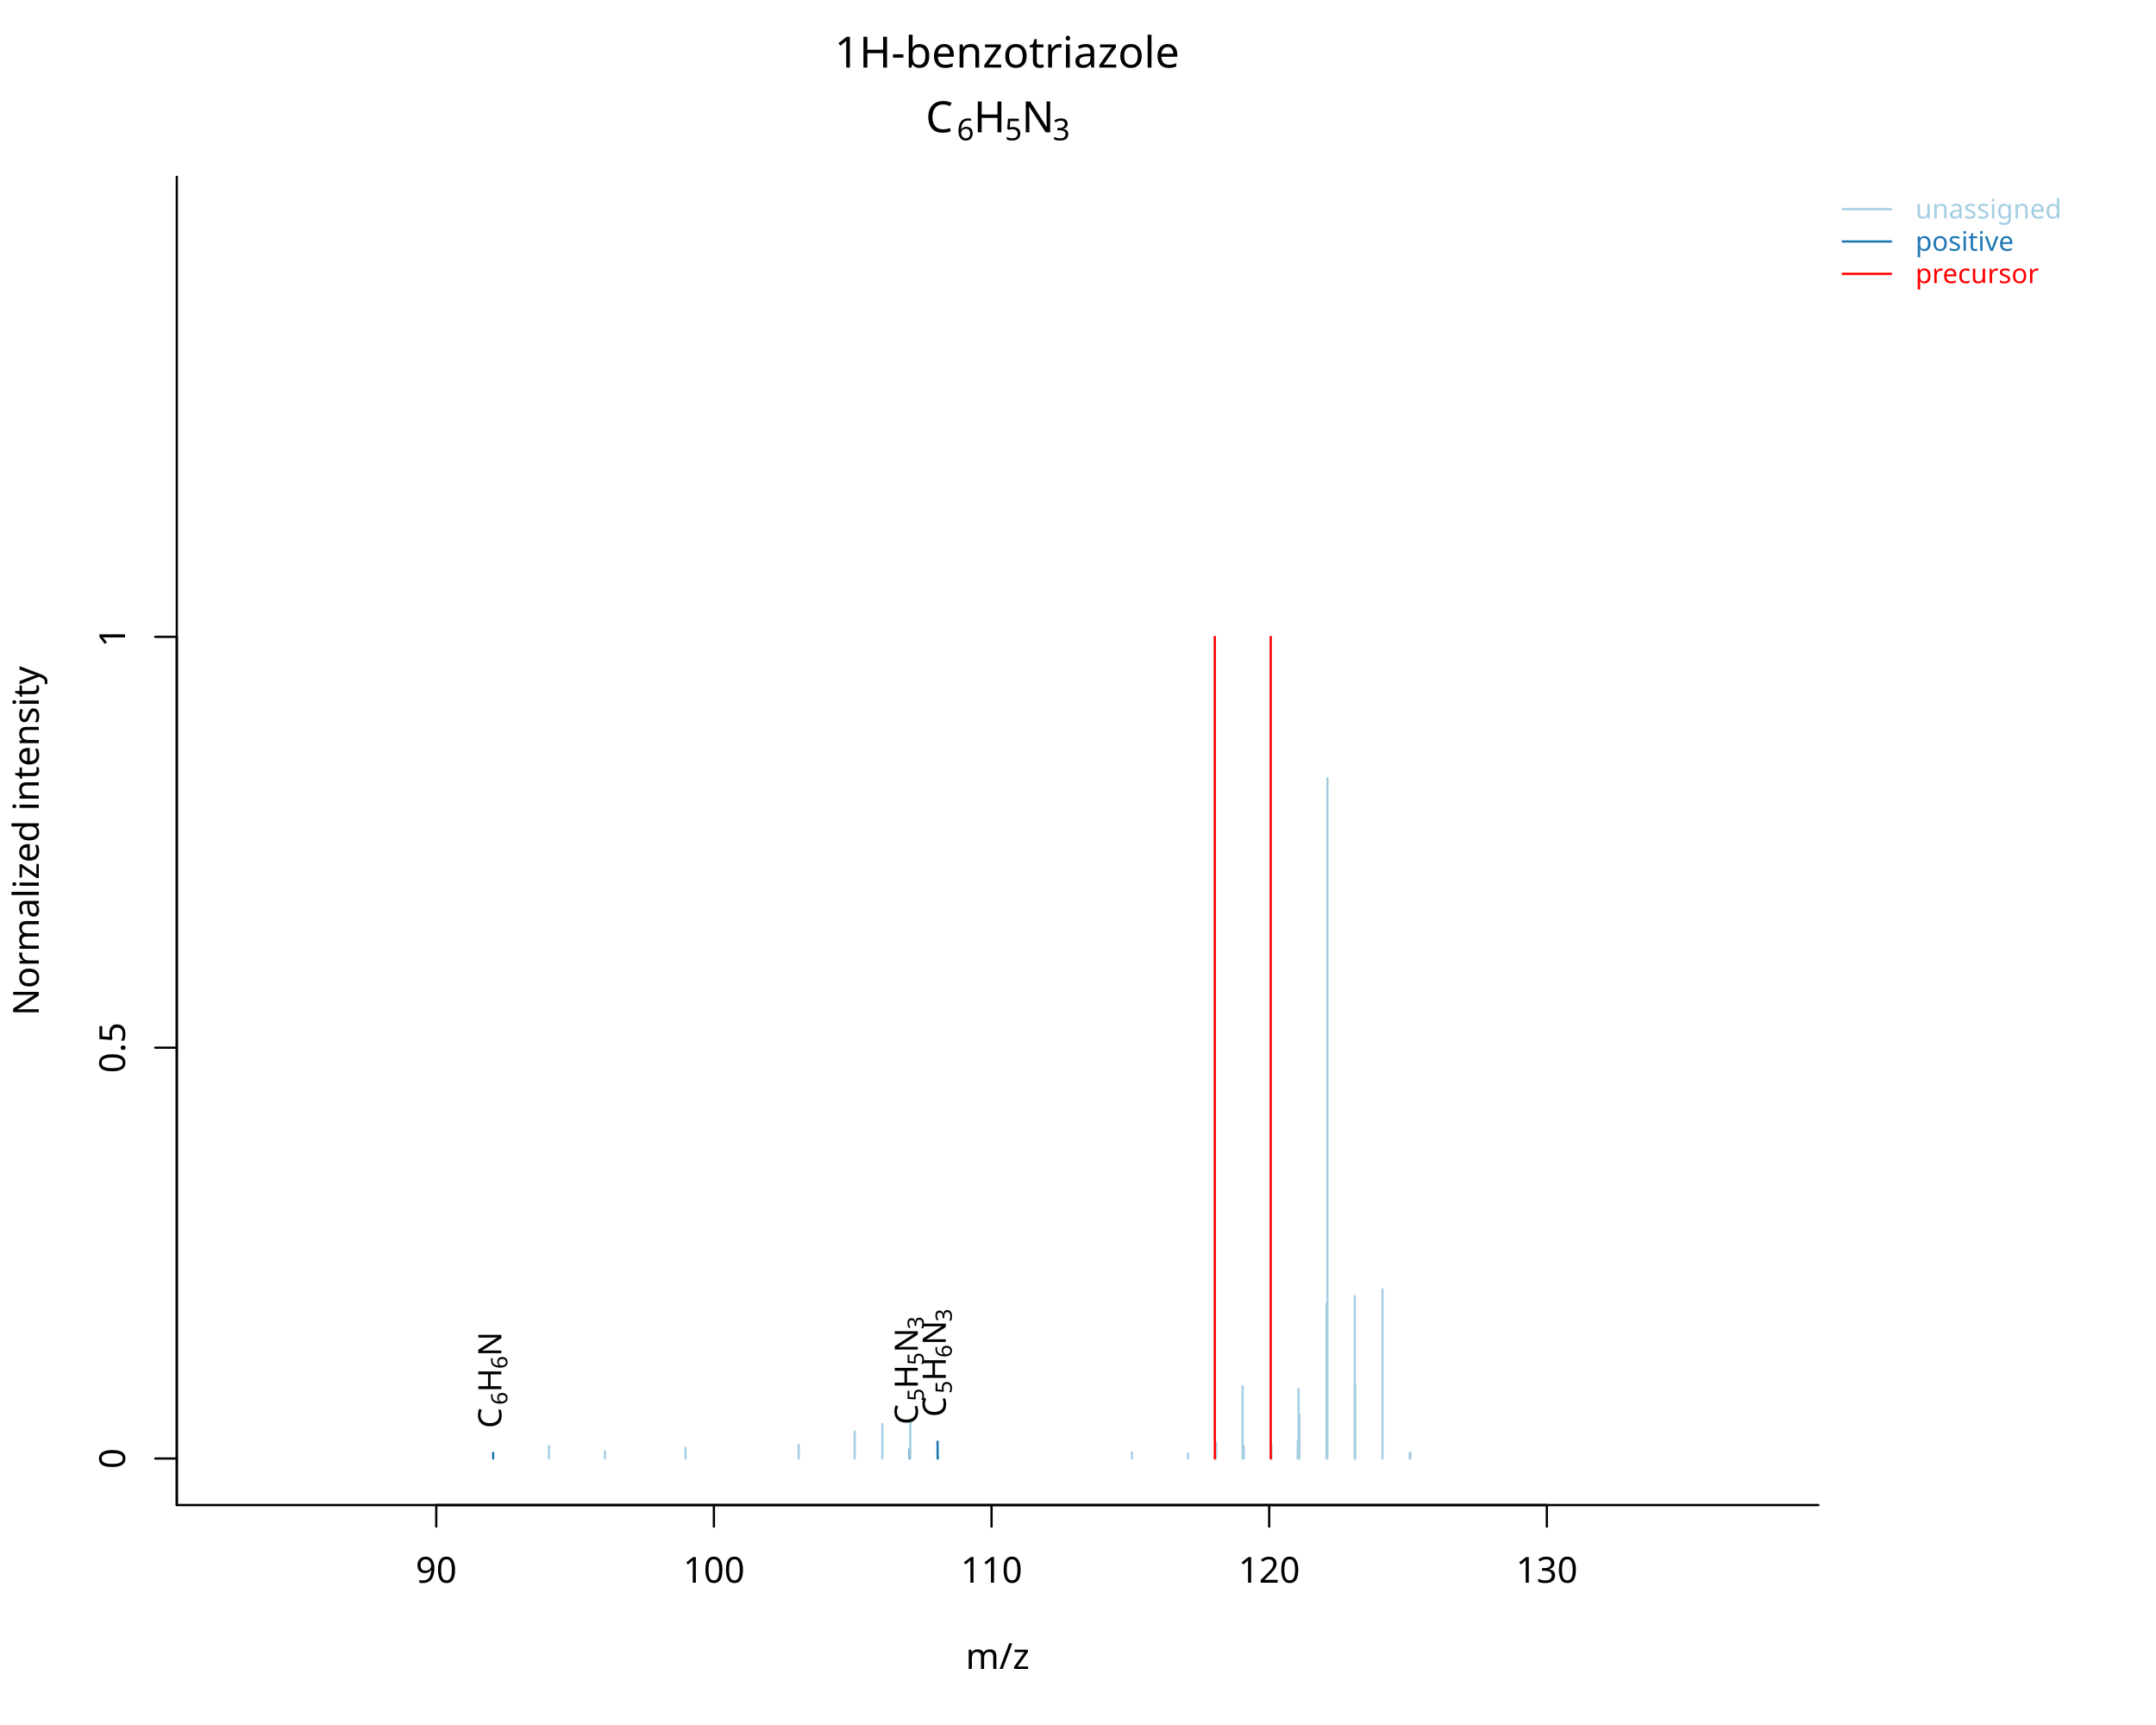
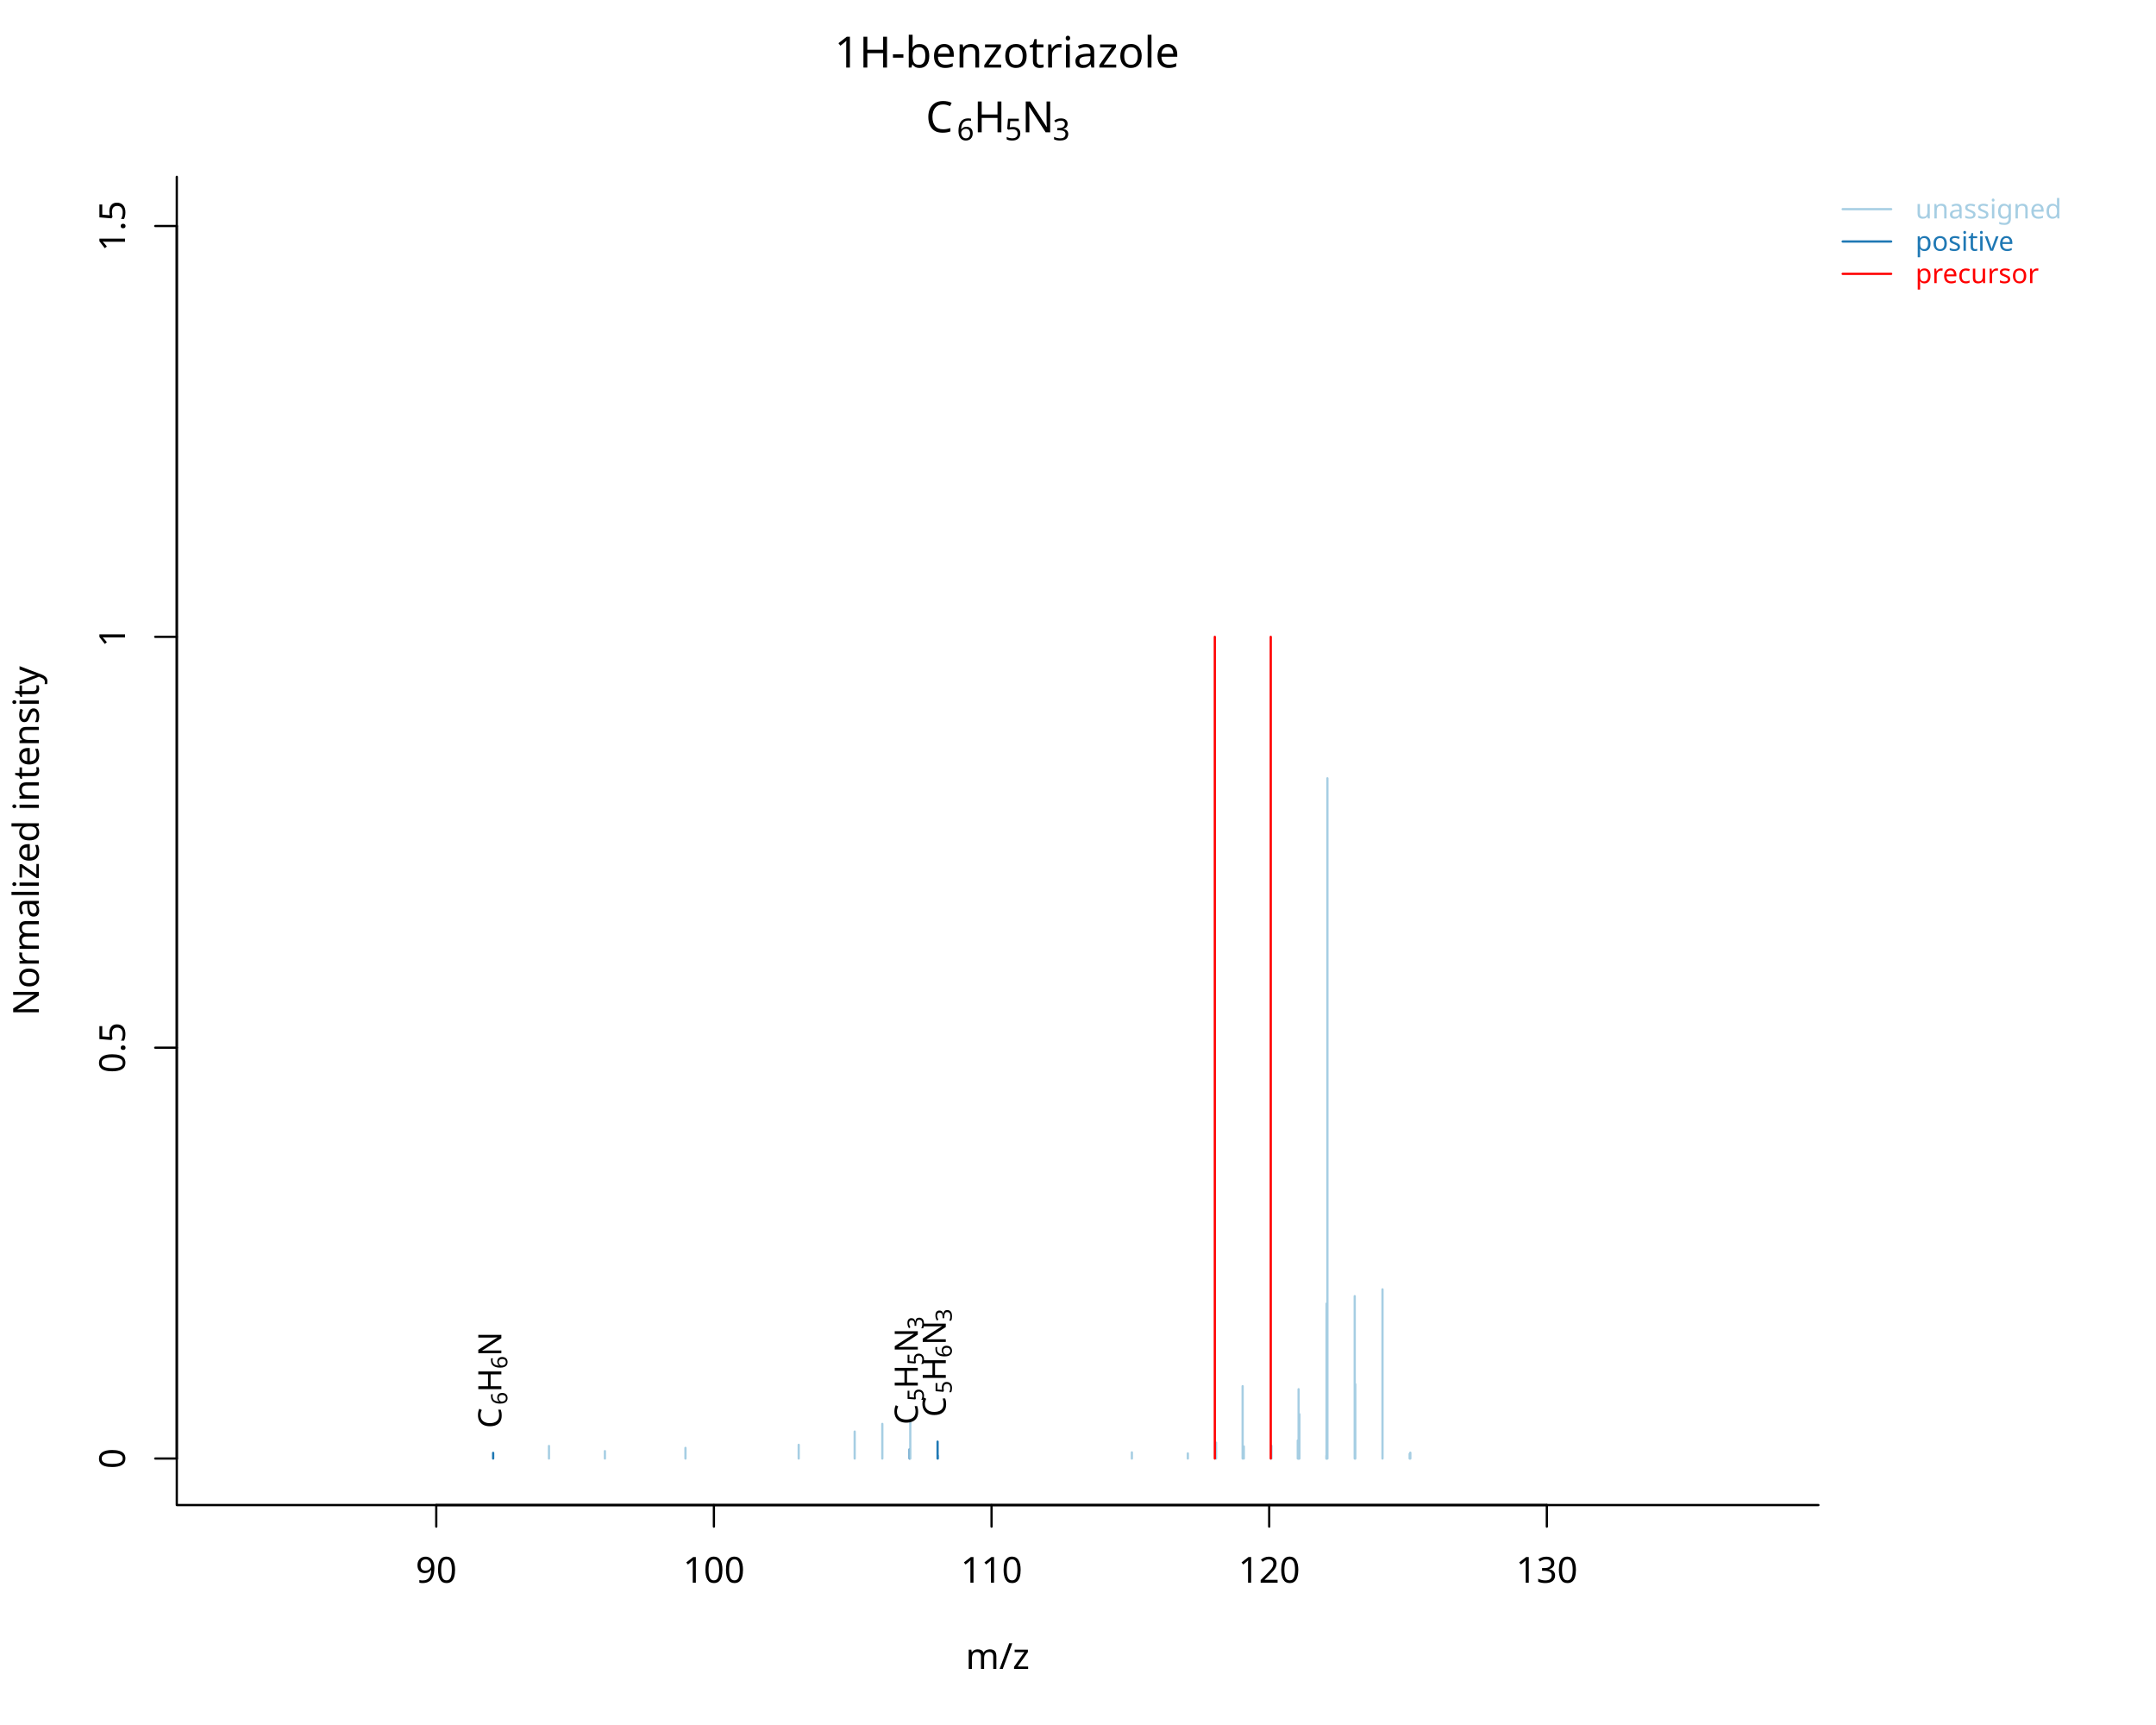
<svg xmlns="http://www.w3.org/2000/svg" class="svglite" data-engine-version="2.0" width="720.00pt" height="576.00pt" viewBox="0 0 720.00 576.00">
  <defs>
    <style type="text/css">
    .svglite line, .svglite polyline, .svglite polygon, .svglite path, .svglite rect, .svglite circle {
      fill: none;
      stroke: #000000;
      stroke-linecap: round;
      stroke-linejoin: round;
      stroke-miterlimit: 10.00;
    }
  </style>
  </defs>
  <rect width="100%" height="100%" style="stroke: none; fill: #FFFFFF;" />
  <defs>
    <clipPath id="cpMC4wMHw3MjAuMDB8MC4wMHw1NzYuMDA=">
      <rect x="0.00" y="0.00" width="720.00" height="576.00" />
    </clipPath>
  </defs>
  <g clip-path="url(#cpMC4wMHw3MjAuMDB8MC4wMHw1NzYuMDA=)">
    <line x1="145.69" y1="502.56" x2="516.57" y2="502.56" style="stroke-width: 0.75;" />
    <line x1="145.69" y1="502.56" x2="145.69" y2="509.76" style="stroke-width: 0.75;" />
    <line x1="238.41" y1="502.56" x2="238.41" y2="509.76" style="stroke-width: 0.75;" />
    <line x1="331.13" y1="502.56" x2="331.13" y2="509.76" style="stroke-width: 0.75;" />
    <line x1="423.85" y1="502.56" x2="423.85" y2="509.76" style="stroke-width: 0.75;" />
    <line x1="516.57" y1="502.56" x2="516.57" y2="509.76" style="stroke-width: 0.75;" />
    <text x="145.69" y="528.48" text-anchor="middle" style="font-size: 12.00px; font-family: sans;" textLength="13.35px" lengthAdjust="spacingAndGlyphs">90</text>
    <text x="238.41" y="528.48" text-anchor="middle" style="font-size: 12.00px; font-family: sans;" textLength="20.02px" lengthAdjust="spacingAndGlyphs">100</text>
    <text x="331.13" y="528.48" text-anchor="middle" style="font-size: 12.00px; font-family: sans;" textLength="20.02px" lengthAdjust="spacingAndGlyphs">110</text>
    <text x="423.85" y="528.48" text-anchor="middle" style="font-size: 12.00px; font-family: sans;" textLength="20.02px" lengthAdjust="spacingAndGlyphs">120</text>
    <text x="516.57" y="528.48" text-anchor="middle" style="font-size: 12.00px; font-family: sans;" textLength="20.02px" lengthAdjust="spacingAndGlyphs">130</text>
    <polyline points="59.04,59.04 59.04,502.56 607.26,502.56 " style="stroke-width: 0.75;" />
  </g>
  <defs>
    <clipPath id="cpMC4wMHw2MzcuNTB8MC4wMHw1NzYuMDA=">
      <rect x="0.00" y="0.00" width="637.50" height="576.00" />
    </clipPath>
  </defs>
  <g clip-path="url(#cpMC4wMHw2MzcuNTB8MC4wMHw1NzYuMDA=)">
    <text x="278.72" y="22.55" style="font-size: 14.40px; font-family: sans;" textLength="108.87px" lengthAdjust="spacingAndGlyphs">1H-benzotriazole</text>
    <text x="309.14" y="44.17" style="font-size: 14.40px; font-family: sans;" textLength="10.40px" lengthAdjust="spacingAndGlyphs">C</text>
    <text x="319.54" y="46.83" style="font-size: 10.08px; font-family: sans;" textLength="5.61px" lengthAdjust="spacingAndGlyphs">6</text>
    <text x="325.15" y="44.17" style="font-size: 14.40px; font-family: sans;" textLength="10.40px" lengthAdjust="spacingAndGlyphs">H</text>
    <text x="335.55" y="46.83" style="font-size: 10.08px; font-family: sans;" textLength="5.61px" lengthAdjust="spacingAndGlyphs">5</text>
    <text x="341.16" y="44.17" style="font-size: 14.40px; font-family: sans;" textLength="10.40px" lengthAdjust="spacingAndGlyphs">N</text>
    <text x="351.56" y="46.83" style="font-size: 10.08px; font-family: sans;" textLength="5.61px" lengthAdjust="spacingAndGlyphs">3</text>
    <text x="333.15" y="557.28" text-anchor="middle" style="font-size: 12.00px; font-family: sans;" textLength="19.34px" lengthAdjust="spacingAndGlyphs">m/z</text>
    <text transform="translate(12.96,280.80) rotate(-90)" text-anchor="middle" style="font-size: 12.00px; font-family: sans;" textLength="108.06px" lengthAdjust="spacingAndGlyphs">Normalized intensity</text>
  </g>
  <defs>
    <clipPath id="cpNTkuMDR8NjA3LjI2fDU5LjA0fDUwMi41Ng==">
      <rect x="59.04" y="59.04" width="548.22" height="443.52" />
    </clipPath>
  </defs>
  <g clip-path="url(#cpNTkuMDR8NjA3LjI2fDU5LjA0fDUwMi41Ng==)">
    <line x1="313.29" y1="487.02" x2="313.29" y2="486.13" style="stroke-width: 0.75; stroke: #A6CEE3;" />
+     <line x1="442.96" y1="487.02" x2="442.96" y2="486.09" style="stroke-width: 0.75; stroke: #A6CEE3;" />
    <line x1="470.76" y1="487.02" x2="470.76" y2="485.44" style="stroke-width: 0.75; stroke: #A6CEE3;" />
    <line x1="396.68" y1="487.02" x2="396.68" y2="485.31" style="stroke-width: 0.75; stroke: #A6CEE3;" />
    <line x1="164.69" y1="487.02" x2="164.69" y2="485.13" style="stroke-width: 0.75; stroke: #1F78B4;" />
    <line x1="470.98" y1="487.02" x2="470.98" y2="485.07" style="stroke-width: 0.75; stroke: #A6CEE3;" />
    <line x1="377.99" y1="487.02" x2="377.99" y2="484.97" style="stroke-width: 0.75; stroke: #A6CEE3;" />
    <line x1="202.01" y1="487.02" x2="202.01" y2="484.55" style="stroke-width: 0.75; stroke: #A6CEE3;" />
    <line x1="303.77" y1="487.02" x2="303.77" y2="483.93" style="stroke-width: 0.75; stroke: #1F78B4;" />
    <line x1="228.91" y1="487.02" x2="228.91" y2="483.47" style="stroke-width: 0.75; stroke: #A6CEE3;" />
    <line x1="415.37" y1="487.02" x2="415.37" y2="483.00" style="stroke-width: 0.75; stroke: #A6CEE3;" />
    <line x1="183.33" y1="487.02" x2="183.33" y2="482.83" style="stroke-width: 0.75; stroke: #A6CEE3;" />
    <line x1="424.60" y1="487.02" x2="424.60" y2="482.77" style="stroke-width: 0.75; stroke: #A6CEE3;" />
    <line x1="266.73" y1="487.02" x2="266.73" y2="482.44" style="stroke-width: 0.75; stroke: #A6CEE3;" />
    <line x1="406.11" y1="487.02" x2="406.11" y2="481.71" style="stroke-width: 0.75; stroke: #A6CEE3;" />
    <line x1="313.11" y1="487.02" x2="313.11" y2="481.38" style="stroke-width: 0.75; stroke: #1F78B4;" />
    <line x1="433.72" y1="487.02" x2="433.72" y2="481.31" style="stroke-width: 0.75; stroke: #A6CEE3;" />
    <line x1="433.39" y1="487.02" x2="433.39" y2="481.01" style="stroke-width: 0.75; stroke: #A6CEE3;" />
    <line x1="285.42" y1="487.02" x2="285.42" y2="478.02" style="stroke-width: 0.75; stroke: #A6CEE3;" />
    <line x1="294.65" y1="487.02" x2="294.65" y2="475.46" style="stroke-width: 0.75; stroke: #A6CEE3;" />
    <line x1="303.99" y1="487.02" x2="303.99" y2="474.39" style="stroke-width: 0.75; stroke: #A6CEE3;" />
    <line x1="433.94" y1="487.02" x2="433.94" y2="472.23" style="stroke-width: 0.75; stroke: #A6CEE3;" />
    <line x1="433.67" y1="487.02" x2="433.67" y2="463.87" style="stroke-width: 0.75; stroke: #A6CEE3;" />
    <line x1="414.98" y1="487.02" x2="414.98" y2="462.86" style="stroke-width: 0.75; stroke: #A6CEE3;" />
    <line x1="452.59" y1="487.02" x2="452.59" y2="462.22" style="stroke-width: 0.75; stroke: #A6CEE3;" />
    <line x1="443.01" y1="487.02" x2="443.01" y2="435.30" style="stroke-width: 0.75; stroke: #A6CEE3;" />
    <line x1="452.41" y1="487.02" x2="452.41" y2="432.80" style="stroke-width: 0.75; stroke: #A6CEE3;" />
    <line x1="461.69" y1="487.02" x2="461.69" y2="430.53" style="stroke-width: 0.75; stroke: #A6CEE3;" />
    <line x1="443.29" y1="487.02" x2="443.29" y2="259.88" style="stroke-width: 0.75; stroke: #A6CEE3;" />
    <line x1="424.37" y1="487.02" x2="424.37" y2="212.65" style="stroke-width: 0.75; stroke: #FF0000;" />
    <line x1="405.69" y1="487.02" x2="405.69" y2="212.65" style="stroke-width: 0.75; stroke: #FF0000;" />
  </g>
  <g clip-path="url(#cpMC4wMHw3MjAuMDB8MC4wMHw1NzYuMDA=)">
-     <line x1="59.04" y1="502.56" x2="59.04" y2="212.65" style="stroke-width: 0.75;" />
+     <line x1="59.04" y1="487.02" x2="59.04" y2="75.47" style="stroke-width: 0.75;" />
    <line x1="59.04" y1="487.02" x2="51.84" y2="487.02" style="stroke-width: 0.75;" />
    <line x1="59.04" y1="349.84" x2="51.84" y2="349.84" style="stroke-width: 0.75;" />
    <line x1="59.04" y1="212.65" x2="51.84" y2="212.65" style="stroke-width: 0.75;" />
+     <line x1="59.04" y1="75.47" x2="51.84" y2="75.47" style="stroke-width: 0.75;" />
    <text transform="translate(41.76,487.02) rotate(-90)" text-anchor="middle" style="font-size: 12.00px; font-family: sans;" textLength="6.67px" lengthAdjust="spacingAndGlyphs">0</text>
    <text transform="translate(41.76,349.84) rotate(-90)" text-anchor="middle" style="font-size: 12.00px; font-family: sans;" textLength="16.68px" lengthAdjust="spacingAndGlyphs">0.5</text>
    <text transform="translate(41.76,212.65) rotate(-90)" text-anchor="middle" style="font-size: 12.00px; font-family: sans;" textLength="6.67px" lengthAdjust="spacingAndGlyphs">1</text>
+     <text transform="translate(41.76,75.47) rotate(-90)" text-anchor="middle" style="font-size: 12.00px; font-family: sans;" textLength="16.68px" lengthAdjust="spacingAndGlyphs">1.5</text>
  </g>
  <g clip-path="url(#cpNTkuMDR8NjA3LjI2fDU5LjA0fDUwMi41Ng==)">
    <text transform="translate(167.43,476.90) rotate(-90)" style="font-size: 10.80px; font-family: sans;" textLength="7.80px" lengthAdjust="spacingAndGlyphs">C</text>
    <text transform="translate(169.43,469.10) rotate(-90)" style="font-size: 7.56px; font-family: sans;" textLength="4.20px" lengthAdjust="spacingAndGlyphs">6</text>
    <text transform="translate(167.43,464.89) rotate(-90)" style="font-size: 10.80px; font-family: sans;" textLength="7.80px" lengthAdjust="spacingAndGlyphs">H</text>
    <text transform="translate(169.43,457.09) rotate(-90)" style="font-size: 7.56px; font-family: sans;" textLength="4.20px" lengthAdjust="spacingAndGlyphs">6</text>
    <text transform="translate(167.43,452.88) rotate(-90)" style="font-size: 10.80px; font-family: sans;" textLength="7.80px" lengthAdjust="spacingAndGlyphs">N</text>
    <text transform="translate(306.50,475.70) rotate(-90)" style="font-size: 10.80px; font-family: sans;" textLength="7.80px" lengthAdjust="spacingAndGlyphs">C</text>
    <text transform="translate(308.50,467.90) rotate(-90)" style="font-size: 7.56px; font-family: sans;" textLength="4.20px" lengthAdjust="spacingAndGlyphs">5</text>
    <text transform="translate(306.50,463.69) rotate(-90)" style="font-size: 10.80px; font-family: sans;" textLength="7.80px" lengthAdjust="spacingAndGlyphs">H</text>
    <text transform="translate(308.50,455.89) rotate(-90)" style="font-size: 7.56px; font-family: sans;" textLength="4.20px" lengthAdjust="spacingAndGlyphs">5</text>
    <text transform="translate(306.50,451.68) rotate(-90)" style="font-size: 10.80px; font-family: sans;" textLength="7.80px" lengthAdjust="spacingAndGlyphs">N</text>
    <text transform="translate(308.50,443.88) rotate(-90)" style="font-size: 7.56px; font-family: sans;" textLength="4.20px" lengthAdjust="spacingAndGlyphs">3</text>
    <text transform="translate(315.85,473.15) rotate(-90)" style="font-size: 10.80px; font-family: sans;" textLength="7.80px" lengthAdjust="spacingAndGlyphs">C</text>
    <text transform="translate(317.85,465.35) rotate(-90)" style="font-size: 7.56px; font-family: sans;" textLength="4.20px" lengthAdjust="spacingAndGlyphs">5</text>
    <text transform="translate(315.85,461.14) rotate(-90)" style="font-size: 10.80px; font-family: sans;" textLength="7.80px" lengthAdjust="spacingAndGlyphs">H</text>
    <text transform="translate(317.85,453.34) rotate(-90)" style="font-size: 7.56px; font-family: sans;" textLength="4.20px" lengthAdjust="spacingAndGlyphs">6</text>
    <text transform="translate(315.85,449.14) rotate(-90)" style="font-size: 10.80px; font-family: sans;" textLength="7.80px" lengthAdjust="spacingAndGlyphs">N</text>
    <text transform="translate(317.85,441.33) rotate(-90)" style="font-size: 7.56px; font-family: sans;" textLength="4.20px" lengthAdjust="spacingAndGlyphs">3</text>
  </g>
  <g clip-path="url(#cpMC4wMHw3MjAuMDB8MC4wMHw1NzYuMDA=)">
    <line x1="615.36" y1="69.84" x2="631.56" y2="69.84" style="stroke-width: 0.75; stroke: #A6CEE3;" />
    <line x1="615.36" y1="80.64" x2="631.56" y2="80.64" style="stroke-width: 0.75; stroke: #1F78B4;" />
    <line x1="615.36" y1="91.44" x2="631.56" y2="91.44" style="stroke-width: 0.75; stroke: #FF0000;" />
    <text x="639.66" y="72.94" style="font-size: 9.00px; fill: #A6CEE3; font-family: sans;" textLength="46.05px" lengthAdjust="spacingAndGlyphs">unassigned</text>
    <text x="639.66" y="83.74" style="font-size: 9.00px; fill: #1F78B4; font-family: sans;" textLength="30.52px" lengthAdjust="spacingAndGlyphs">positive</text>
    <text x="639.66" y="94.54" style="font-size: 9.00px; fill: #FF0000; font-family: sans;" textLength="38.02px" lengthAdjust="spacingAndGlyphs">precursor</text>
  </g>
</svg>
